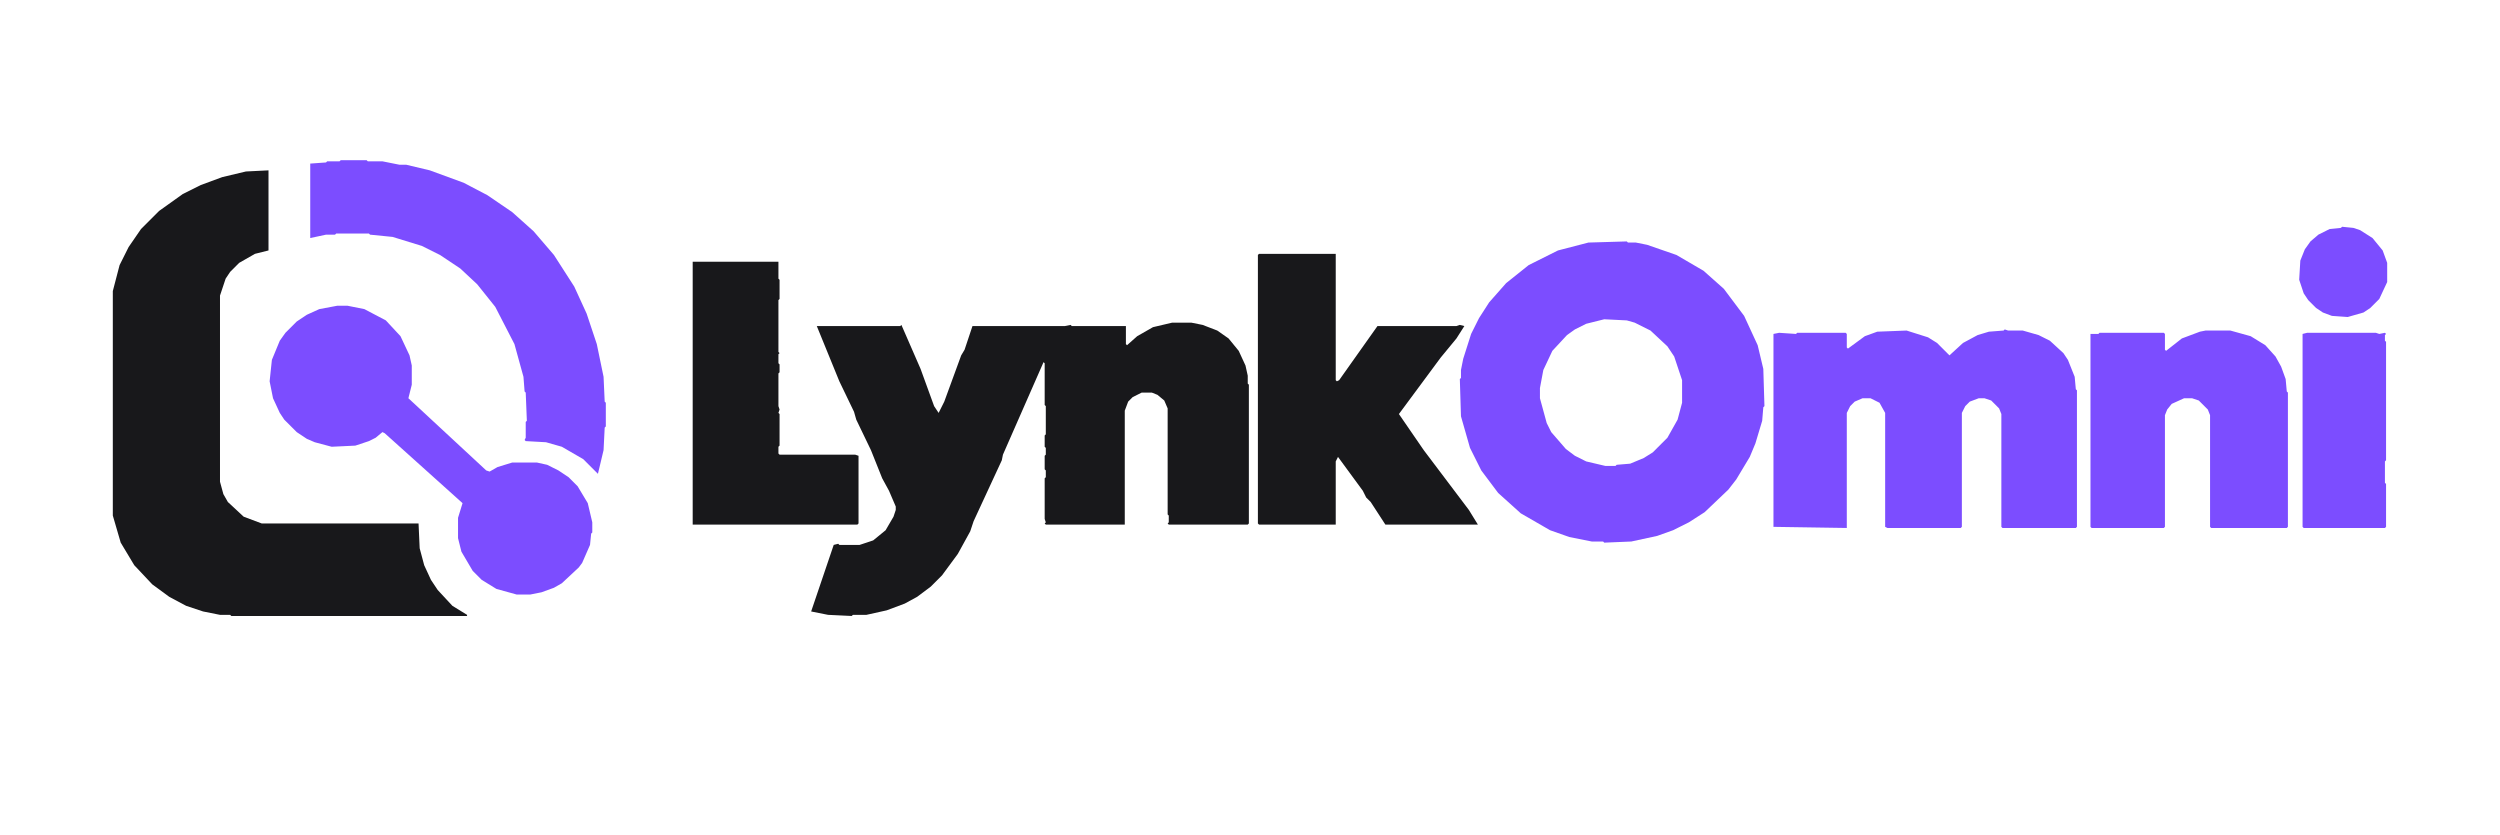
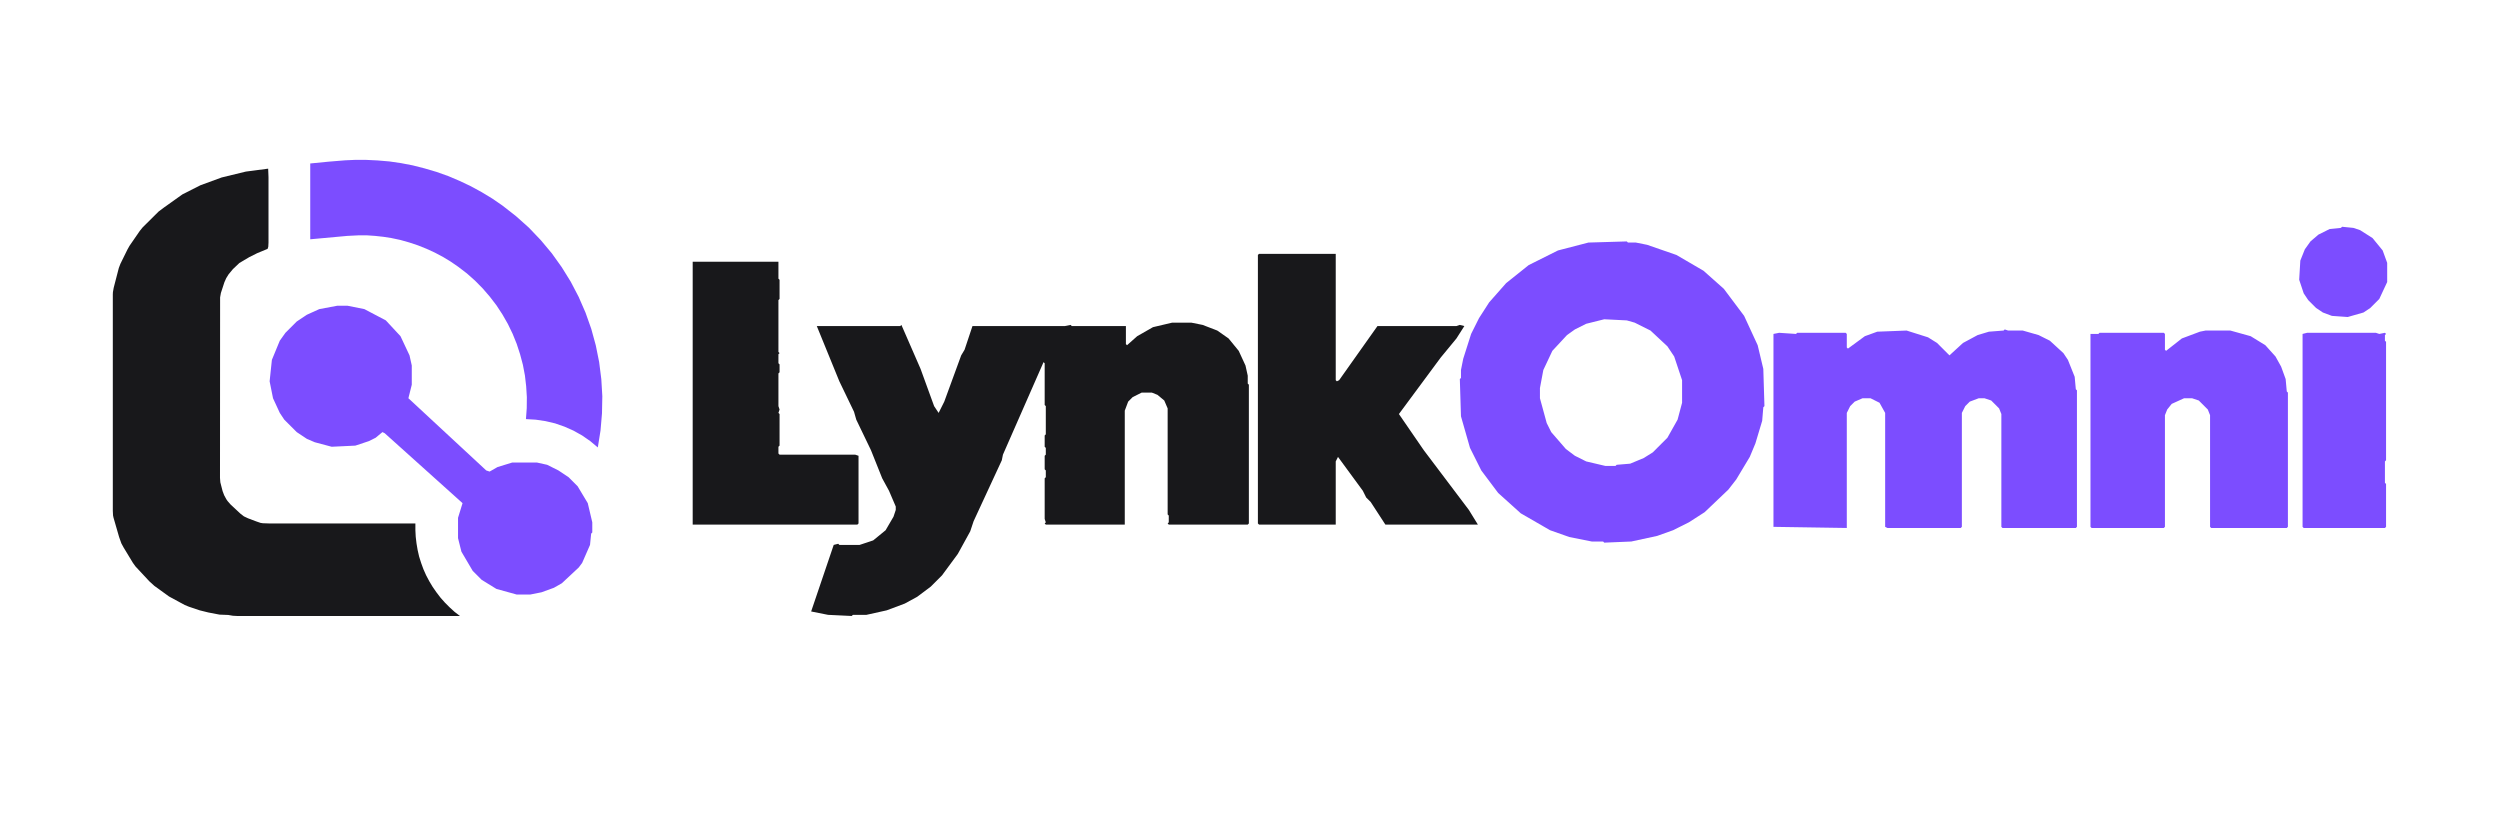
<svg xmlns="http://www.w3.org/2000/svg" width="2216" height="740" viewBox="-8 -8 2216 740" overflow="visible">
  <g id="symbol">
-     <path fill="#18181B" fill-rule="evenodd" d="M 133,179 L 117,195 L 106,211 L 98,227 L 92,250 L 92,449 L 99,473 L 111,493 L 127,510 L 142,521 L 157,529 L 172,534 L 187,537 L 196,537 L 197,538 L 406,538 L 406,537 L 393,529 L 380,515 L 374,506 L 368,493 L 364,478 L 363,456 L 224,456 L 208,450 L 194,437 L 190,430 L 187,419 L 187,254 L 192,239 L 196,233 L 204,225 L 218,217 L 230,214 L 230,143 L 210,144 L 189,149 L 170,156 L 154,164 Z" id="svg-editor-layer-1" />
-     <path fill="#7C4DFF" fill-rule="evenodd" d="M 245,287 L 240,294 L 233,311 L 231,330 L 234,345 L 240,358 L 244,364 L 255,375 L 264,381 L 271,384 L 286,388 L 307,387 L 319,383 L 325,380 L 331,375 L 333,376 L 402,438 L 398,451 L 398,469 L 401,481 L 411,498 L 419,506 L 432,514 L 450,519 L 462,519 L 472,517 L 483,513 L 490,509 L 505,495 L 508,491 L 515,475 L 516,465 L 517,464 L 517,455 L 513,438 L 504,423 L 496,415 L 487,409 L 477,404 L 468,402 L 446,402 L 433,406 L 426,410 L 423,409 L 354,345 L 357,333 L 357,316 L 355,307 L 347,290 L 334,276 L 315,266 L 300,263 L 291,263 L 275,266 L 264,271 L 255,277 Z M 267,137 L 267,203 L 281,200 L 289,200 L 290,199 L 319,199 L 320,200 L 340,202 L 366,210 L 382,218 L 400,230 L 415,244 L 431,264 L 448,297 L 456,326 L 457,339 L 458,340 L 459,365 L 458,366 L 458,380 L 457,382 L 458,383 L 476,384 L 490,388 L 509,399 L 522,412 L 527,391 L 528,371 L 529,370 L 529,349 L 528,348 L 527,326 L 521,297 L 512,270 L 501,246 L 483,218 L 465,197 L 446,180 L 424,165 L 403,154 L 373,143 L 352,138 L 346,138 L 331,135 L 318,135 L 317,134 L 294,134 L 293,135 L 282,135 L 281,136 Z" id="svg-editor-layer-2" />
+     <path fill="#18181B" fill-rule="evenodd" d="M 213,219.9 L 220,216.4 L 229.2,212.6 L 229.8,210.8 L 230,207.1 L 230,149.1 L 229.7,141.5 L 209.9,144.1 L 188.5,149.3 L 169.7,156.2 L 153.7,164.3 L 137.4,175.9 L 132.6,179.5 L 118.4,193.6 L 115.9,196.7 L 106.8,209.9 L 104.9,213.3 L 98.7,225.9 L 97.3,229.6 L 92.8,247 L 92.1,250.9 L 92,252.9 L 92,444.9 L 92.2,448.9 L 92.6,450.8 L 97.6,468.1 L 99.6,473.7 L 101.5,477.2 L 109.8,490.9 L 112.1,494.1 L 124.4,507.3 L 128.8,511.3 L 141.8,520.7 L 155.8,528.3 L 159.5,529.8 L 169,533 L 176.7,534.9 L 186.6,536.8 L 194.3,537.1 L 198.4,537.8 L 202.1,538 L 399.7,538 L 395,534.4 L 390.6,530.4 L 386.4,526.2 L 382.5,521.8 L 378.9,517.1 L 375.5,512.2 L 372.5,507.2 L 369.7,501.9 L 367.3,496.5 L 365.3,491 L 363.5,485.3 L 362.2,479.6 L 361.2,473.7 L 360.5,467.8 L 360.2,461.9 L 360.2,456 L 230.9,456 L 225,455.8 L 223,455.5 L 219.2,454.2 L 211.8,451.4 L 208.2,449.7 L 205.1,447.3 L 196.3,439.1 L 193.7,436.1 L 192.6,434.5 L 190.7,431 L 189.3,427.3 L 187.3,419.5 L 187,415.6 L 187.1,255.6 L 187.8,251.7 L 190.9,242.2 L 192.5,238.6 L 194.6,235.2 L 198.4,230.6 L 204.2,225.1 Z" id="svg-editor-layer-1" />
+     <path fill="#7C4DFF" fill-rule="evenodd" d="M 245,287 L 240,294 L 233,311 L 231,330 L 234,345 L 240,358 L 244,364 L 255,375 L 264,381 L 271,384 L 286,388 L 307,387 L 319,383 L 325,380 L 331,375 L 333,376 L 402,438 L 398,451 L 398,469 L 401,481 L 411,498 L 419,506 L 432,514 L 450,519 L 462,519 L 472,517 L 483,513 L 490,509 L 505,495 L 508,491 L 515,475 L 516,465 L 517,464 L 517,455 L 513,438 L 504,423 L 496,415 L 487,409 L 477,404 L 468,402 L 446,402 L 433,406 L 426,410 L 423,409 L 354,345 L 357,333 L 357,316 L 355,307 L 347,290 L 334,276 L 315,266 L 300,263 L 291,263 L 275,266 L 264,271 L 255,277 Z M 267,204.1 L 299.9,201.1 L 309.9,200.6 L 317.2,200.6 L 324.5,201.1 L 331.8,201.9 L 338.9,203 L 346.9,204.7 L 354.7,206.9 L 362.5,209.5 L 370,212.5 L 377.4,215.9 L 384.6,219.7 L 391.5,223.9 L 398.2,228.5 L 405.9,234.4 L 413.1,240.8 L 419.9,247.7 L 426.2,255 L 432.1,262.7 L 437.4,270.8 L 442.2,279.2 L 446.4,287.9 L 450,296.8 L 453,306 L 455.5,315.4 L 457.3,324.9 L 458.4,334.4 L 459,344.1 L 458.9,353.8 L 458.2,363.5 L 466.9,364 L 475.6,365.3 L 484.1,367.3 L 492.4,370.2 L 500.3,373.7 L 508,378 L 515.2,383 L 521.9,388.6 L 524.3,373.6 L 525.6,358.5 L 525.9,343.2 L 525,328.1 L 523.1,313 L 520.1,298.1 L 516.1,283.5 L 511,269.1 L 504.9,255.1 L 497.9,241.7 L 489.9,228.8 L 481.1,216.5 L 471.3,204.8 L 460.8,193.8 L 449.5,183.7 L 437.5,174.3 L 428.5,168.1 L 419.1,162.4 L 409.4,157.1 L 399.5,152.4 L 389.4,148.1 L 379,144.4 L 368.5,141.3 L 357.9,138.6 L 347.5,136.6 L 337.2,135.1 L 326.6,134.2 L 316.1,133.7 L 307,133.7 L 298,134.1 L 283.3,135.3 L 267,136.9 Z" id="svg-editor-layer-2" />
  </g>
  <g id="wordmark" transform="translate(28 0)">
    <path fill="#18181B" fill-rule="evenodd" d="M 1062,303 L 1053,292 L 1043,285 L 1030,280 L 1020,278 L 1003,278 L 986,282 L 972,290 L 963,298 L 962,297 L 962,281 L 914,281 L 913,280 L 908,281 L 826,281 L 819,302 L 816,307 L 801,348 L 796,358 L 792,352 L 780,319 L 763,280 L 762,281 L 688,281 L 708,330 L 721,357 L 723,364 L 736,391 L 746,416 L 752,427 L 758,441 L 758,444 L 756,450 L 749,462 L 738,471 L 726,475 L 708,475 L 707,474 L 703,475 L 683,534 L 698,537 L 719,538 L 720,537 L 732,537 L 750,533 L 766,527 L 777,521 L 789,512 L 799,502 L 813,483 L 824,463 L 827,454 L 852,400 L 853,395 L 889,313 L 890,314 L 890,351 L 891,352 L 891,377 L 890,378 L 890,388 L 891,389 L 891,395 L 890,396 L 890,408 L 891,409 L 891,415 L 890,416 L 890,452 L 891,455 L 890,456 L 891,457 L 961,457 L 961,356 L 964,348 L 968,344 L 976,340 L 985,340 L 990,342 L 996,347 L 999,354 L 999,448 L 1000,449 L 1000,455 L 999,456 L 1000,457 L 1070,457 L 1071,456 L 1071,333 L 1070,332 L 1070,325 L 1068,316 Z M 578,224 L 578,457 L 724,457 L 725,456 L 725,396 L 722,395 L 655,395 L 654,394 L 654,388 L 655,387 L 655,359 L 654,358 L 655,355 L 654,352 L 654,323 L 655,322 L 655,315 L 654,314 L 654,306 L 655,305 L 654,304 L 654,258 L 655,257 L 655,240 L 654,239 L 654,224 Z M 1080,217 L 1079,218 L 1079,456 L 1080,457 L 1148,457 L 1148,401 L 1150,397 L 1172,427 L 1175,433 L 1179,437 L 1192,457 L 1274,457 L 1266,444 L 1226,391 L 1204,359 L 1241,309 L 1255,292 L 1262,281 L 1258,280 L 1255,281 L 1185,281 L 1151,329 L 1149,330 L 1148,329 L 1148,217 Z" id="svg-editor-layer-3" />
    <path fill="#7C4DFF" fill-rule="evenodd" d="M 2005,288 L 2005,459 L 2006,460 L 2078,460 L 2079,459 L 2079,421 L 2078,420 L 2078,401 L 2079,400 L 2079,295 L 2078,294 L 2078,289 L 2079,288 L 2078,287 L 2073,288 L 2070,287 L 2009,287 Z M 1972,298 L 1959,290 L 1941,285 L 1919,285 L 1914,286 L 1898,292 L 1884,303 L 1883,302 L 1883,288 L 1882,287 L 1825,287 L 1824,288 L 1817,288 L 1817,459 L 1818,460 L 1882,460 L 1883,459 L 1883,360 L 1885,355 L 1889,350 L 1900,345 L 1907,345 L 1913,347 L 1921,355 L 1923,360 L 1923,459 L 1924,460 L 1991,460 L 1992,459 L 1992,340 L 1991,339 L 1990,328 L 1986,317 L 1981,308 Z M 1797,311 L 1793,305 L 1781,294 L 1771,289 L 1757,285 L 1744,285 L 1741,284 L 1740,285 L 1727,286 L 1717,289 L 1704,296 L 1692,307 L 1681,296 L 1673,291 L 1654,285 L 1628,286 L 1617,290 L 1602,301 L 1601,300 L 1601,288 L 1600,287 L 1557,287 L 1556,288 L 1541,287 L 1536,288 L 1536,459 L 1601,460 L 1601,358 L 1604,352 L 1608,348 L 1615,345 L 1622,345 L 1630,349 L 1635,358 L 1635,459 L 1637,460 L 1702,460 L 1703,459 L 1703,358 L 1706,352 L 1710,348 L 1718,345 L 1723,345 L 1729,347 L 1736,354 L 1738,359 L 1738,459 L 1739,460 L 1804,460 L 1805,459 L 1805,338 L 1804,337 L 1803,326 Z M 1372,207 L 1345,214 L 1319,227 L 1299,243 L 1284,260 L 1275,274 L 1268,288 L 1261,310 L 1259,320 L 1259,327 L 1258,328 L 1259,361 L 1267,389 L 1277,409 L 1292,429 L 1312,447 L 1338,462 L 1355,468 L 1375,472 L 1385,472 L 1386,473 L 1410,472 L 1433,467 L 1447,462 L 1461,455 L 1475,446 L 1496,426 L 1503,417 L 1515,397 L 1520,385 L 1526,365 L 1527,353 L 1528,352 L 1527,319 L 1522,298 L 1510,272 L 1492,248 L 1474,232 L 1450,218 L 1424,209 L 1414,207 L 1407,207 L 1406,206 Z M 1386,275 L 1406,276 L 1413,278 L 1427,285 L 1442,299 L 1448,308 L 1455,329 L 1455,349 L 1451,364 L 1442,380 L 1429,393 L 1421,398 L 1409,403 L 1397,404 L 1396,405 L 1387,405 L 1370,401 L 1360,396 L 1352,390 L 1339,375 L 1335,367 L 1329,345 L 1329,336 L 1332,320 L 1340,303 L 1353,289 L 1360,284 L 1370,279 Z M 2040,193 L 2039,194 L 2029,195 L 2019,200 L 2012,206 L 2007,213 L 2003,223 L 2002,240 L 2006,252 L 2010,258 L 2017,265 L 2023,269 L 2031,272 L 2045,273 L 2059,269 L 2065,265 L 2073,257 L 2080,242 L 2080,225 L 2076,214 L 2067,203 L 2056,196 L 2050,194 Z" id="svg-editor-layer-4" />
  </g>
</svg>
